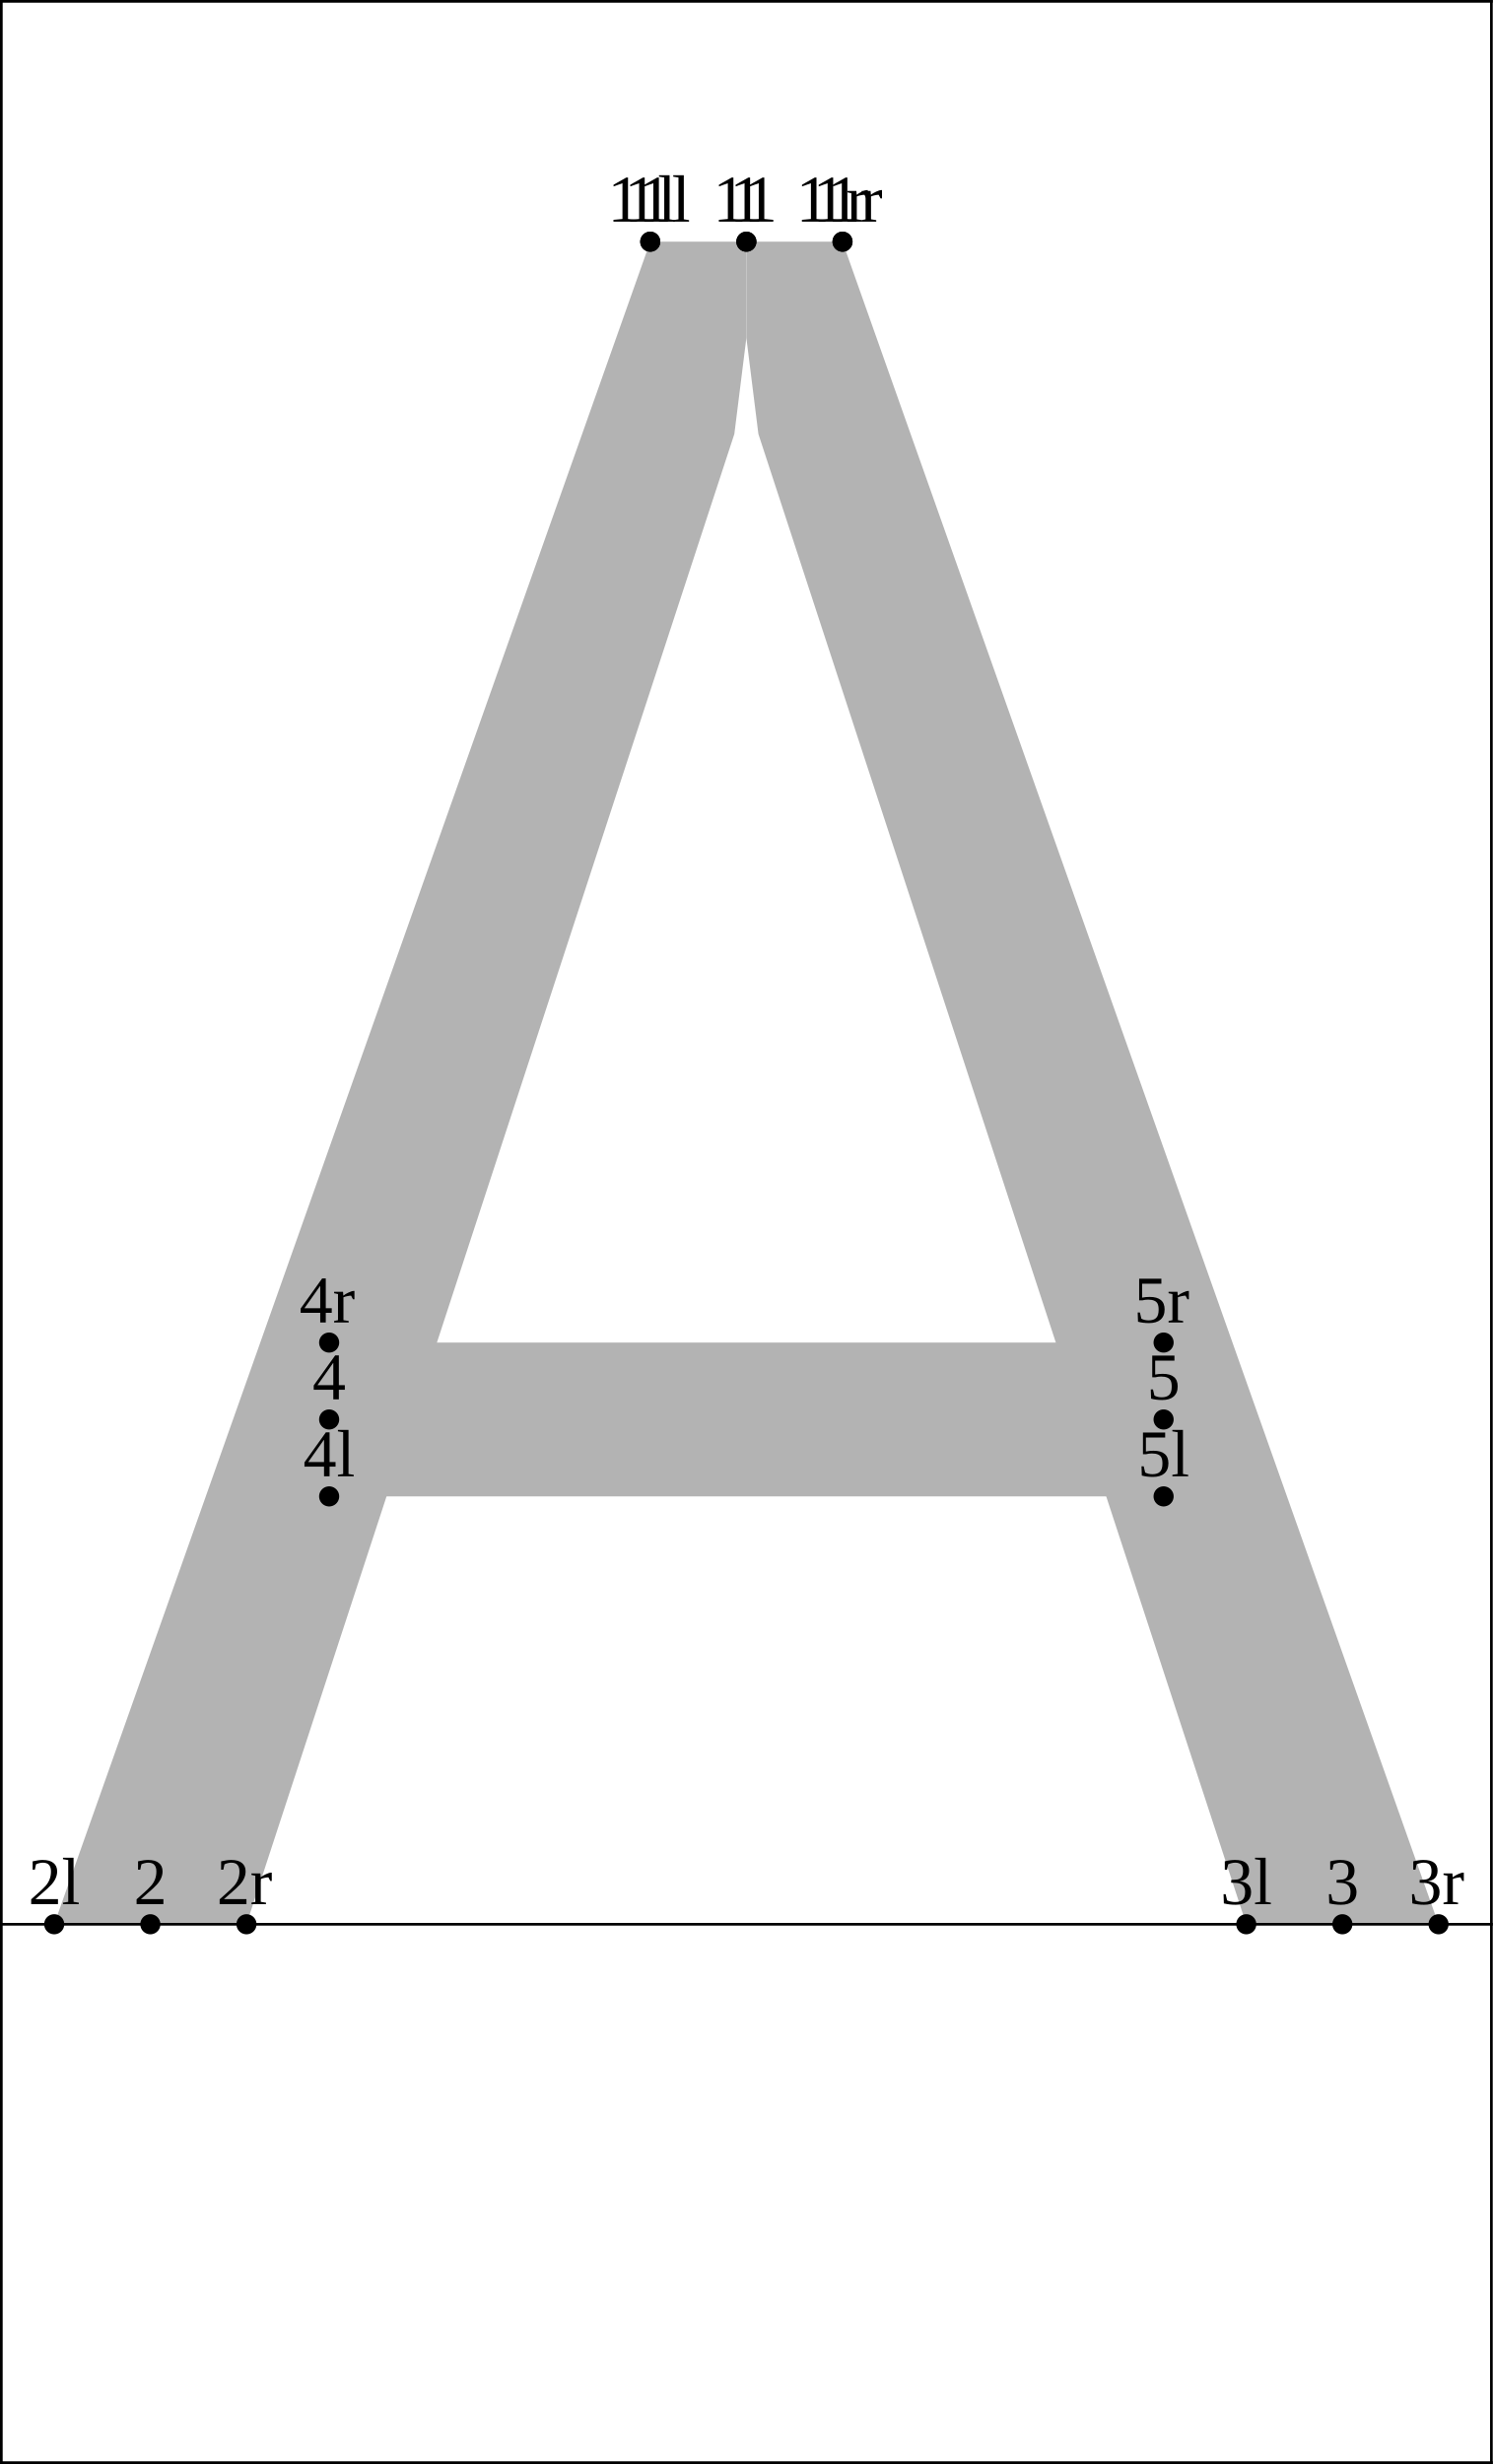
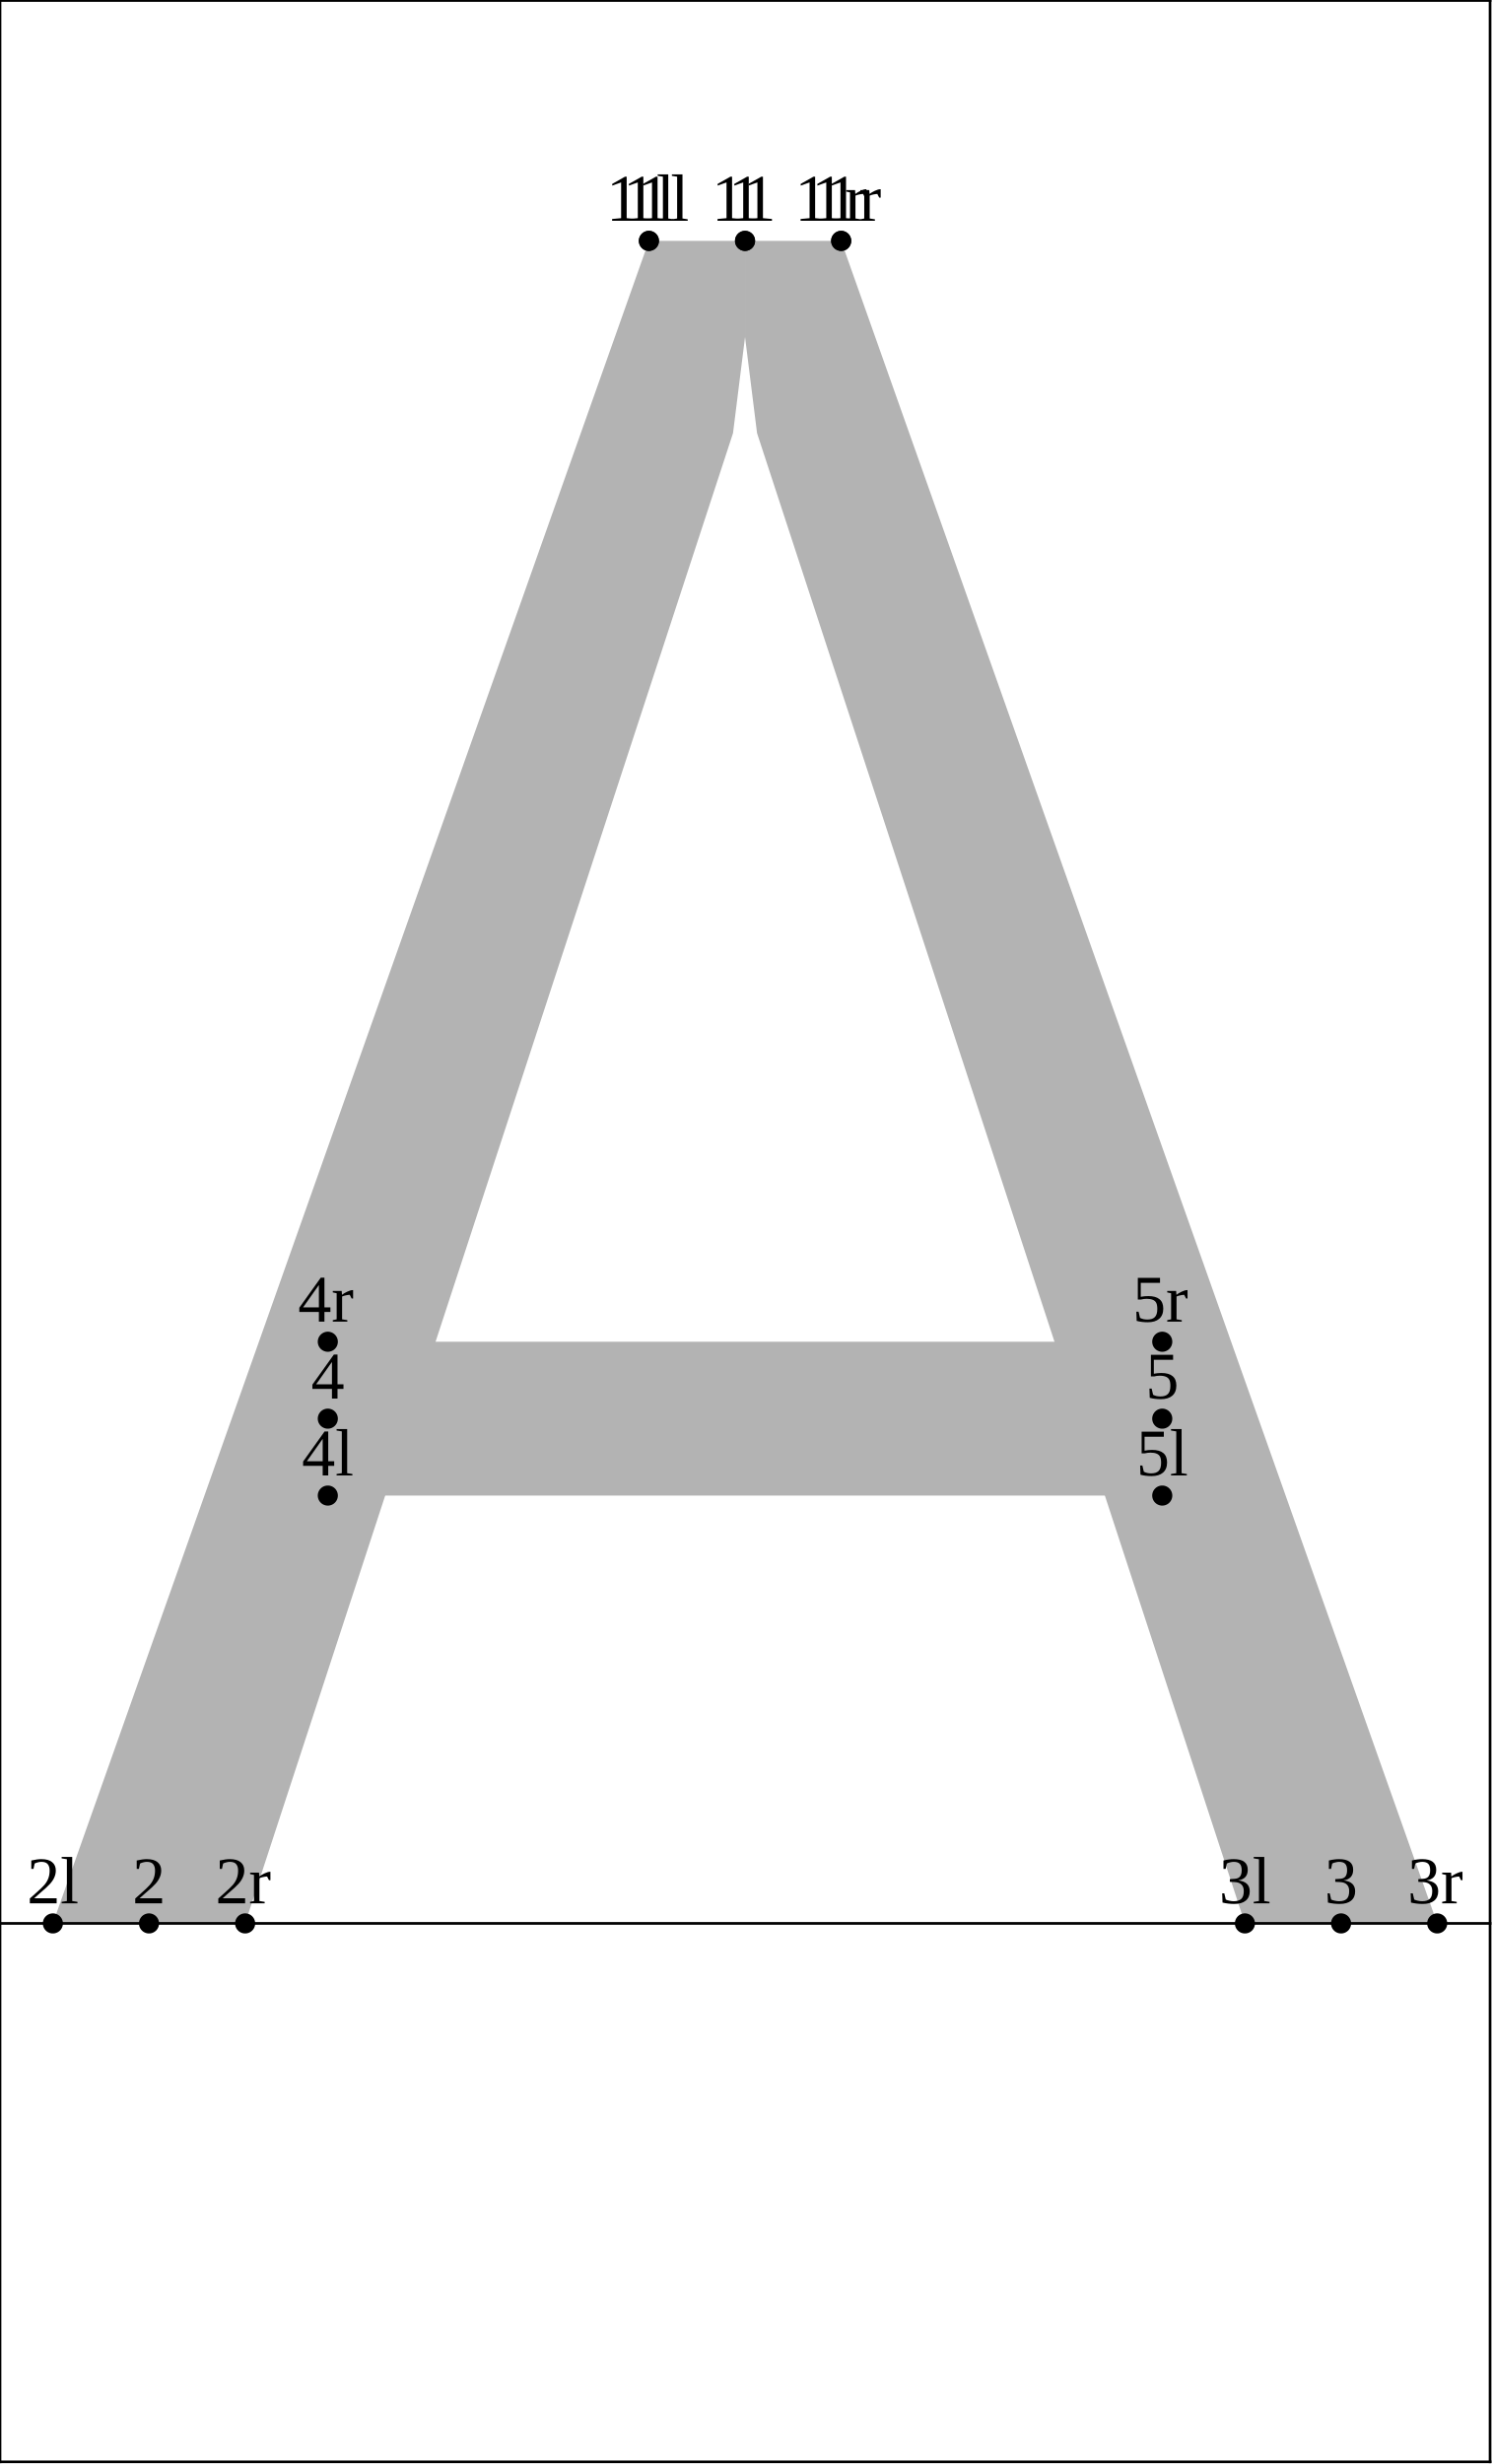
<svg xmlns="http://www.w3.org/2000/svg" version="1.1" width="222.765" height="367.662" viewBox="0 0 222.765 367.662">
-   <path d="M111.383 36.065L125.729 36.065L214.676 287.123L185.983 287.123L113.176 64.758L111.383 50.412L111.383 36.065Z" style="fill: rgb(70%,70%,70%);stroke: none;" />
-   <path d="M97.037 36.065L8.09 287.123L36.782 287.123L109.589 64.758L111.383 50.412L111.383 36.065Z" style="fill: rgb(70%,70%,70%);stroke: none;" />
-   <path d="M49.12 200.328L173.645 200.328L173.645 223.282L49.12 223.282Z" style="fill: rgb(70%,70%,70%);stroke: none;" />
-   <g transform="translate(93.16214 33.06541)" style="fill: rgb(0%,0%,0%);">
+   <path d="M111.183 35.942L125.529 35.942L214.476 287L185.783 287L112.976 64.635L111.183 50.288L111.183 35.942Z" style="fill: rgb(70%,70%,70%);stroke: none;" />
+   <path d="M96.837 35.942L7.89 287L36.582 287L109.389 64.635L111.183 50.288L111.183 35.942Z" style="fill: rgb(70%,70%,70%);stroke: none;" />
+   <path d="M48.92 200.205L173.445 200.205L173.445 223.159L48.92 223.159Z" style="fill: rgb(70%,70%,70%);stroke: none;" />
+   <g transform="translate(92.96214 32.94206)" style="fill: rgb(0%,0%,0%);">
    <text font-size="9.963">1l</text>
  </g>
-   <path d="M97.037 36.065l0 0" style="stroke:rgb(0%,0%,0%); stroke-width: 3;stroke-linecap: round;stroke-linejoin: round;stroke-miterlimit: 10;fill: none;" />
-   <g transform="translate(4.215607 284.1234)" style="fill: rgb(0%,0%,0%);">
+   <path d="M96.837 35.942l0 0" style="stroke:rgb(0%,0%,0%); stroke-width: 3;stroke-linecap: round;stroke-linejoin: round;stroke-miterlimit: 10;fill: none;" />
+   <g transform="translate(4.01561 284)" style="fill: rgb(0%,0%,0%);">
    <text font-size="9.963">2l</text>
  </g>
-   <path d="M8.09 287.123l0 0" style="stroke:rgb(0%,0%,0%); stroke-width: 3;stroke-linecap: round;stroke-linejoin: round;stroke-miterlimit: 10;fill: none;" />
-   <g transform="translate(182.1087 284.1234)" style="fill: rgb(0%,0%,0%);">
+   <path d="M7.89 287l0 0" style="stroke:rgb(0%,0%,0%); stroke-width: 3;stroke-linecap: round;stroke-linejoin: round;stroke-miterlimit: 10;fill: none;" />
+   <g transform="translate(181.9087 284)" style="fill: rgb(0%,0%,0%);">
    <text font-size="9.963">3l</text>
  </g>
-   <path d="M185.983 287.123l0 0" style="stroke:rgb(0%,0%,0%); stroke-width: 3;stroke-linecap: round;stroke-linejoin: round;stroke-miterlimit: 10;fill: none;" />
-   <g transform="translate(45.24606 220.2821)" style="fill: rgb(0%,0%,0%);">
+   <path d="M185.783 287l0 0" style="stroke:rgb(0%,0%,0%); stroke-width: 3;stroke-linecap: round;stroke-linejoin: round;stroke-miterlimit: 10;fill: none;" />
+   <g transform="translate(45.04607 220.1588)" style="fill: rgb(0%,0%,0%);">
    <text font-size="9.963">4l</text>
  </g>
-   <path d="M49.12 223.282l0 0" style="stroke:rgb(0%,0%,0%); stroke-width: 3;stroke-linecap: round;stroke-linejoin: round;stroke-miterlimit: 10;fill: none;" />
-   <g transform="translate(169.7707 220.2821)" style="fill: rgb(0%,0%,0%);">
+   <path d="M48.92 223.159l0 0" style="stroke:rgb(0%,0%,0%); stroke-width: 3;stroke-linecap: round;stroke-linejoin: round;stroke-miterlimit: 10;fill: none;" />
+   <g transform="translate(169.5707 220.1588)" style="fill: rgb(0%,0%,0%);">
    <text font-size="9.963">5l</text>
  </g>
-   <path d="M173.645 223.282l0 0" style="stroke:rgb(0%,0%,0%); stroke-width: 3;stroke-linecap: round;stroke-linejoin: round;stroke-miterlimit: 10;fill: none;" />
-   <g transform="translate(90.67148 33.06541)" style="fill: rgb(0%,0%,0%);">
+   <path d="M173.445 223.159l0 0" style="stroke:rgb(0%,0%,0%); stroke-width: 3;stroke-linecap: round;stroke-linejoin: round;stroke-miterlimit: 10;fill: none;" />
+   <g transform="translate(90.47148 32.94206)" style="fill: rgb(0%,0%,0%);">
    <text font-size="9.963">11l</text>
  </g>
-   <path d="M97.037 36.065l0 0" style="stroke:rgb(0%,0%,0%); stroke-width: 3;stroke-linecap: round;stroke-linejoin: round;stroke-miterlimit: 10;fill: none;" />
-   <g transform="translate(108.8921 33.06541)" style="fill: rgb(0%,0%,0%);">
+   <path d="M96.837 35.942l0 0" style="stroke:rgb(0%,0%,0%); stroke-width: 3;stroke-linecap: round;stroke-linejoin: round;stroke-miterlimit: 10;fill: none;" />
+   <g transform="translate(108.6921 32.94206)" style="fill: rgb(0%,0%,0%);">
    <text font-size="9.963">1</text>
  </g>
-   <path d="M111.383 36.065l0 0" style="stroke:rgb(0%,0%,0%); stroke-width: 3;stroke-linecap: round;stroke-linejoin: round;stroke-miterlimit: 10;fill: none;" />
-   <g transform="translate(19.94553 284.1234)" style="fill: rgb(0%,0%,0%);">
+   <path d="M111.183 35.942l0 0" style="stroke:rgb(0%,0%,0%); stroke-width: 3;stroke-linecap: round;stroke-linejoin: round;stroke-miterlimit: 10;fill: none;" />
+   <g transform="translate(19.74553 284)" style="fill: rgb(0%,0%,0%);">
    <text font-size="9.963">2</text>
  </g>
-   <path d="M22.436 287.123l0 0" style="stroke:rgb(0%,0%,0%); stroke-width: 3;stroke-linecap: round;stroke-linejoin: round;stroke-miterlimit: 10;fill: none;" />
-   <g transform="translate(197.8386 284.1234)" style="fill: rgb(0%,0%,0%);">
+   <path d="M22.236 287l0 0" style="stroke:rgb(0%,0%,0%); stroke-width: 3;stroke-linecap: round;stroke-linejoin: round;stroke-miterlimit: 10;fill: none;" />
+   <g transform="translate(197.6386 284)" style="fill: rgb(0%,0%,0%);">
    <text font-size="9.963">3</text>
  </g>
-   <path d="M200.329 287.123l0 0" style="stroke:rgb(0%,0%,0%); stroke-width: 3;stroke-linecap: round;stroke-linejoin: round;stroke-miterlimit: 10;fill: none;" />
-   <g transform="translate(46.62976 208.8052)" style="fill: rgb(0%,0%,0%);">
+   <path d="M200.129 287l0 0" style="stroke:rgb(0%,0%,0%); stroke-width: 3;stroke-linecap: round;stroke-linejoin: round;stroke-miterlimit: 10;fill: none;" />
+   <g transform="translate(46.42976 208.6819)" style="fill: rgb(0%,0%,0%);">
    <text font-size="9.963">4</text>
  </g>
-   <path d="M49.12 211.805l0 0" style="stroke:rgb(0%,0%,0%); stroke-width: 3;stroke-linecap: round;stroke-linejoin: round;stroke-miterlimit: 10;fill: none;" />
-   <g transform="translate(171.1544 208.8052)" style="fill: rgb(0%,0%,0%);">
+   <path d="M48.92 211.682l0 0" style="stroke:rgb(0%,0%,0%); stroke-width: 3;stroke-linecap: round;stroke-linejoin: round;stroke-miterlimit: 10;fill: none;" />
+   <g transform="translate(170.9544 208.6819)" style="fill: rgb(0%,0%,0%);">
    <text font-size="9.963">5</text>
  </g>
-   <path d="M173.645 211.805l0 0" style="stroke:rgb(0%,0%,0%); stroke-width: 3;stroke-linecap: round;stroke-linejoin: round;stroke-miterlimit: 10;fill: none;" />
-   <g transform="translate(106.4014 33.06541)" style="fill: rgb(0%,0%,0%);">
+   <path d="M173.445 211.682l0 0" style="stroke:rgb(0%,0%,0%); stroke-width: 3;stroke-linecap: round;stroke-linejoin: round;stroke-miterlimit: 10;fill: none;" />
+   <g transform="translate(106.2014 32.94206)" style="fill: rgb(0%,0%,0%);">
    <text font-size="9.963">11</text>
  </g>
-   <path d="M111.383 36.065l0 0" style="stroke:rgb(0%,0%,0%); stroke-width: 3;stroke-linecap: round;stroke-linejoin: round;stroke-miterlimit: 10;fill: none;" />
-   <g transform="translate(121.2873 33.06541)" style="fill: rgb(0%,0%,0%);">
+   <path d="M111.183 35.942l0 0" style="stroke:rgb(0%,0%,0%); stroke-width: 3;stroke-linecap: round;stroke-linejoin: round;stroke-miterlimit: 10;fill: none;" />
+   <g transform="translate(121.0873 32.94206)" style="fill: rgb(0%,0%,0%);">
    <text font-size="9.963">1r</text>
  </g>
-   <path d="M125.729 36.065l0 0" style="stroke:rgb(0%,0%,0%); stroke-width: 3;stroke-linecap: round;stroke-linejoin: round;stroke-miterlimit: 10;fill: none;" />
-   <g transform="translate(32.34071 284.1234)" style="fill: rgb(0%,0%,0%);">
+   <path d="M125.529 35.942l0 0" style="stroke:rgb(0%,0%,0%); stroke-width: 3;stroke-linecap: round;stroke-linejoin: round;stroke-miterlimit: 10;fill: none;" />
+   <g transform="translate(32.14072 284)" style="fill: rgb(0%,0%,0%);">
    <text font-size="9.963">2r</text>
  </g>
-   <path d="M36.782 287.123l0 0" style="stroke:rgb(0%,0%,0%); stroke-width: 3;stroke-linecap: round;stroke-linejoin: round;stroke-miterlimit: 10;fill: none;" />
-   <g transform="translate(210.2338 284.1234)" style="fill: rgb(0%,0%,0%);">
+   <path d="M36.582 287l0 0" style="stroke:rgb(0%,0%,0%); stroke-width: 3;stroke-linecap: round;stroke-linejoin: round;stroke-miterlimit: 10;fill: none;" />
+   <g transform="translate(210.0338 284)" style="fill: rgb(0%,0%,0%);">
    <text font-size="9.963">3r</text>
  </g>
-   <path d="M214.676 287.123l0 0" style="stroke:rgb(0%,0%,0%); stroke-width: 3;stroke-linecap: round;stroke-linejoin: round;stroke-miterlimit: 10;fill: none;" />
-   <g transform="translate(44.67874 197.3283)" style="fill: rgb(0%,0%,0%);">
+   <path d="M214.476 287l0 0" style="stroke:rgb(0%,0%,0%); stroke-width: 3;stroke-linecap: round;stroke-linejoin: round;stroke-miterlimit: 10;fill: none;" />
+   <g transform="translate(44.47875 197.2049)" style="fill: rgb(0%,0%,0%);">
    <text font-size="9.963">4r</text>
  </g>
-   <path d="M49.12 200.328l0 0" style="stroke:rgb(0%,0%,0%); stroke-width: 3;stroke-linecap: round;stroke-linejoin: round;stroke-miterlimit: 10;fill: none;" />
-   <g transform="translate(169.2034 197.3283)" style="fill: rgb(0%,0%,0%);">
+   <path d="M48.92 200.205l0 0" style="stroke:rgb(0%,0%,0%); stroke-width: 3;stroke-linecap: round;stroke-linejoin: round;stroke-miterlimit: 10;fill: none;" />
+   <g transform="translate(169.0034 197.2049)" style="fill: rgb(0%,0%,0%);">
    <text font-size="9.963">5r</text>
  </g>
-   <path d="M173.645 200.328l0 0" style="stroke:rgb(0%,0%,0%); stroke-width: 3;stroke-linecap: round;stroke-linejoin: round;stroke-miterlimit: 10;fill: none;" />
-   <g transform="translate(118.7966 33.06541)" style="fill: rgb(0%,0%,0%);">
+   <path d="M173.445 200.205l0 0" style="stroke:rgb(0%,0%,0%); stroke-width: 3;stroke-linecap: round;stroke-linejoin: round;stroke-miterlimit: 10;fill: none;" />
+   <g transform="translate(118.5966 32.94206)" style="fill: rgb(0%,0%,0%);">
    <text font-size="9.963">11r</text>
  </g>
-   <path d="M125.729 36.065l0 0" style="stroke:rgb(0%,0%,0%); stroke-width: 3;stroke-linecap: round;stroke-linejoin: round;stroke-miterlimit: 10;fill: none;" />
-   <path d="M0.2 287.123L222.565 287.123" style="stroke:rgb(0%,0%,0%); stroke-width: 0.4;stroke-linecap: square;stroke-linejoin: round;stroke-miterlimit: 10;fill: none;" />
-   <path d="M0.2 0.2L222.565 0.2" style="stroke:rgb(0%,0%,0%); stroke-width: 0.4;stroke-linecap: square;stroke-linejoin: round;stroke-miterlimit: 10;fill: none;" />
-   <path d="M0.2 367.462L222.565 367.462" style="stroke:rgb(0%,0%,0%); stroke-width: 0.4;stroke-linecap: square;stroke-linejoin: round;stroke-miterlimit: 10;fill: none;" />
-   <path d="M0.2 367.462L0.2 0.2" style="stroke:rgb(0%,0%,0%); stroke-width: 0.4;stroke-linecap: square;stroke-linejoin: round;stroke-miterlimit: 10;fill: none;" />
-   <path d="M222.565 367.462L222.565 0.2" style="stroke:rgb(0%,0%,0%); stroke-width: 0.4;stroke-linecap: square;stroke-linejoin: round;stroke-miterlimit: 10;fill: none;" />
+   <path d="M125.529 35.942l0 0" style="stroke:rgb(0%,0%,0%); stroke-width: 3;stroke-linecap: round;stroke-linejoin: round;stroke-miterlimit: 10;fill: none;" />
+   <path d="M0 287L222.365 287" style="stroke:rgb(0%,0%,0%); stroke-width: 0.4;stroke-linecap: square;stroke-linejoin: round;stroke-miterlimit: 10;fill: none;" />
+   <path d="M0 0.077L222.365 0.077" style="stroke:rgb(0%,0%,0%); stroke-width: 0.4;stroke-linecap: square;stroke-linejoin: round;stroke-miterlimit: 10;fill: none;" />
+   <path d="M0 367.339L222.365 367.339" style="stroke:rgb(0%,0%,0%); stroke-width: 0.4;stroke-linecap: square;stroke-linejoin: round;stroke-miterlimit: 10;fill: none;" />
+   <path d="M0 367.339L0 0.077" style="stroke:rgb(0%,0%,0%); stroke-width: 0.4;stroke-linecap: square;stroke-linejoin: round;stroke-miterlimit: 10;fill: none;" />
+   <path d="M222.365 367.339L222.365 0.077" style="stroke:rgb(0%,0%,0%); stroke-width: 0.4;stroke-linecap: square;stroke-linejoin: round;stroke-miterlimit: 10;fill: none;" />
</svg>
